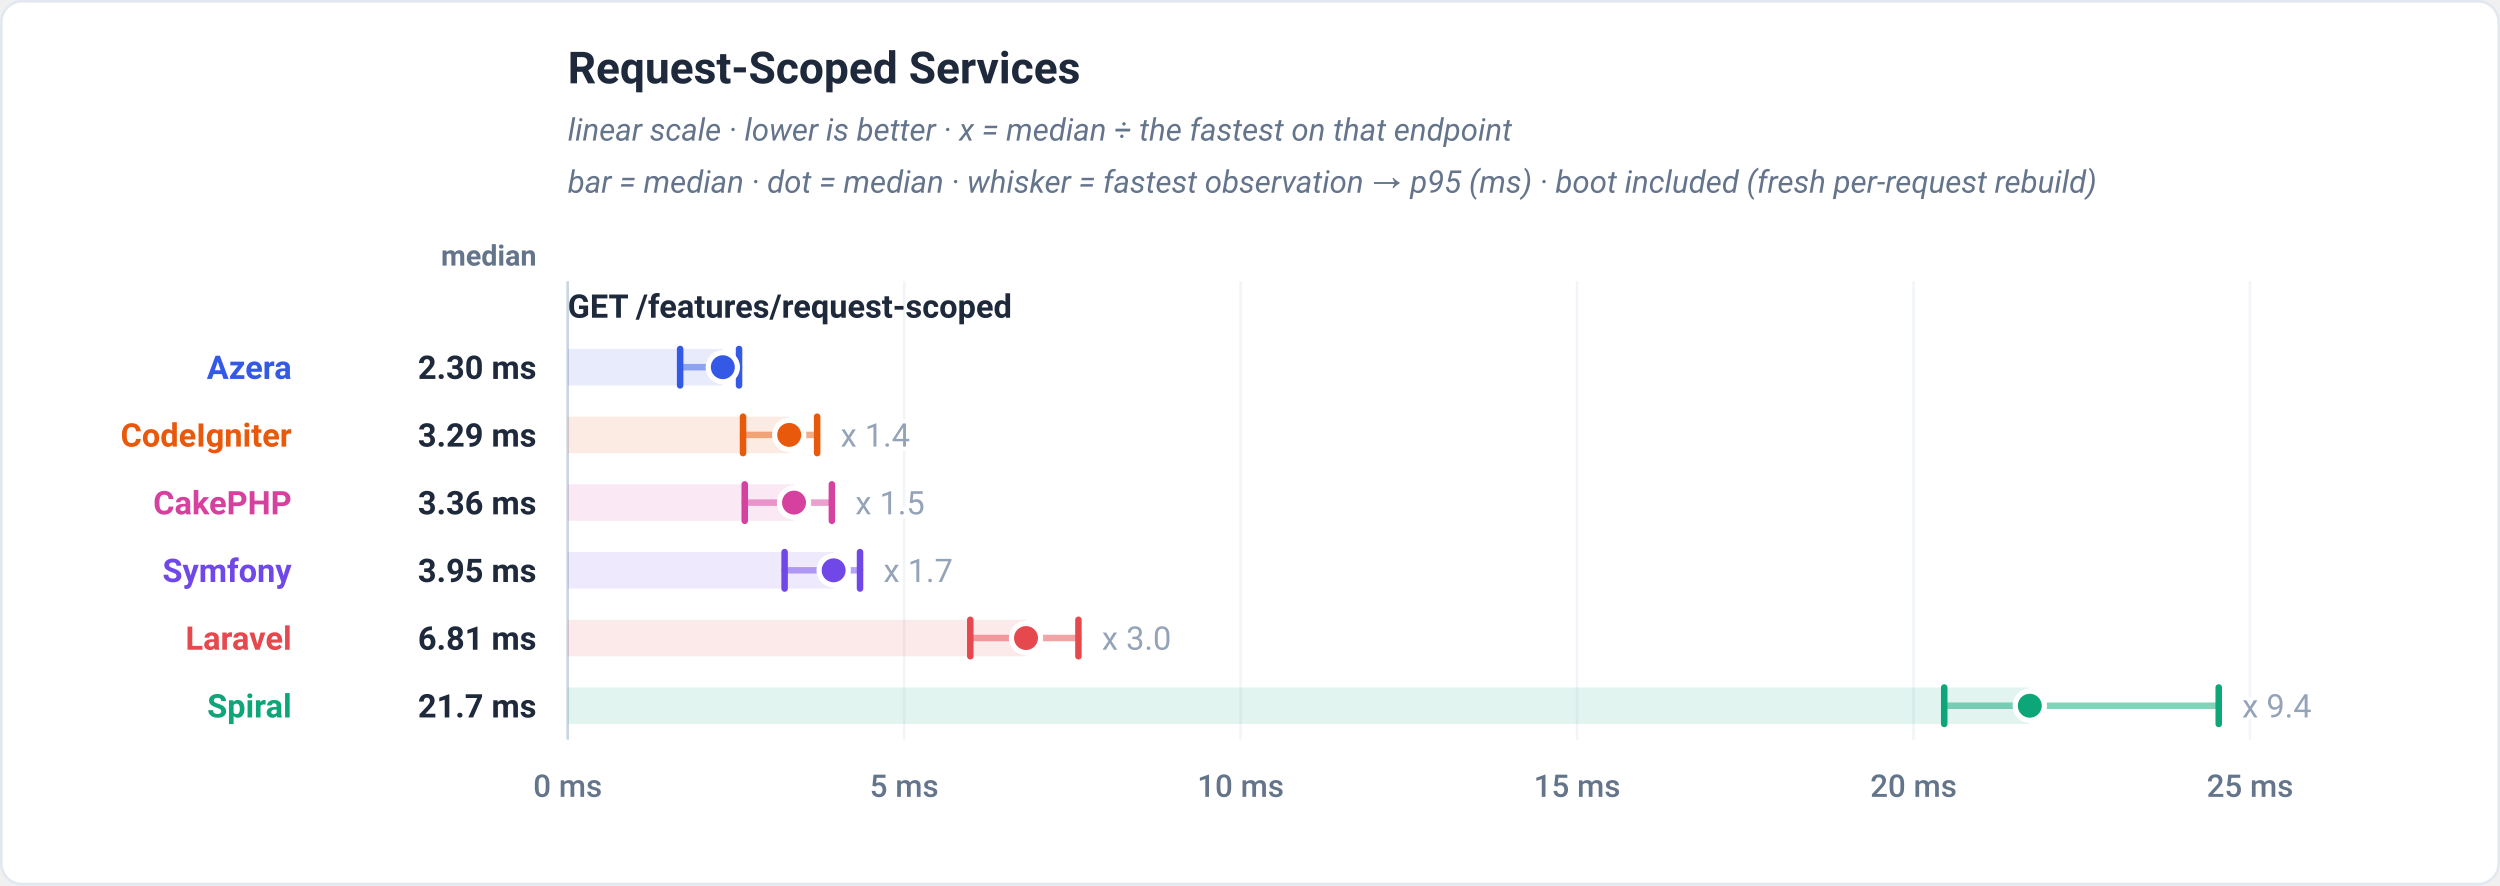
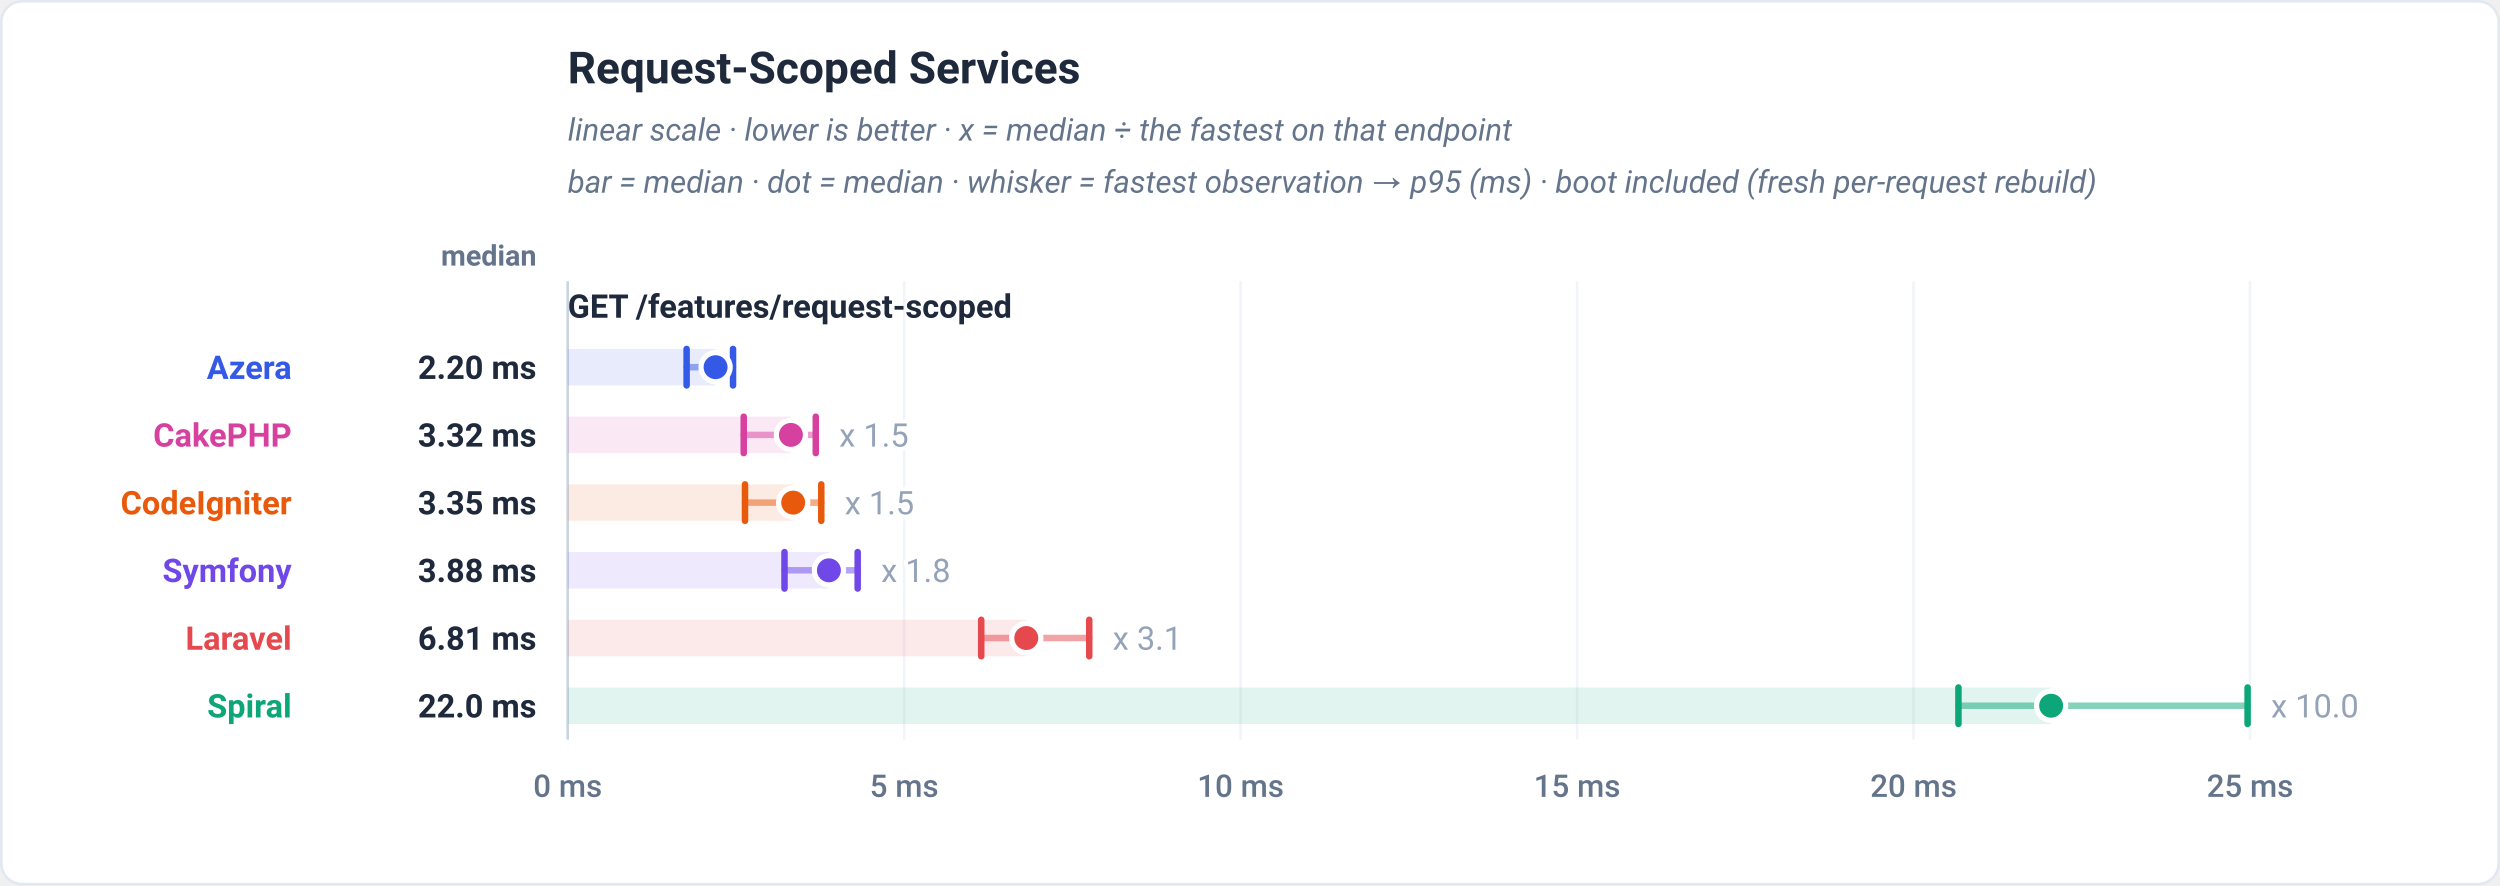
<svg xmlns="http://www.w3.org/2000/svg" viewBox="0 0 960 340" width="960" height="340" role="img" font-family="-apple-system,BlinkMacSystemFont,'Segoe UI',Roboto,Helvetica,Arial,sans-serif">
  <rect x="0.5" y="0.5" width="959" height="339" rx="8" fill="#ffffff" stroke="#e2e8f0" />
  <text x="218" y="32" font-family="-apple-system,BlinkMacSystemFont,'Segoe UI',Roboto,Helvetica,Arial,sans-serif" font-size="17" font-weight="700" fill="#1e293b" text-anchor="start">Request-Scoped Services</text>
  <text x="218" y="54" font-family="-apple-system,BlinkMacSystemFont,'Segoe UI',Roboto,Helvetica,Arial,sans-serif" font-size="12" font-weight="400" fill="#64748b" text-anchor="start" font-style="italic">linear scale · lower is better · x = median ÷ the fastest on that endpoint</text>
  <text x="218" y="74" font-family="-apple-system,BlinkMacSystemFont,'Segoe UI',Roboto,Helvetica,Arial,sans-serif" font-size="12" font-weight="400" fill="#64748b" text-anchor="start" font-style="italic">bar = median · dot = median · whisker = fastest observation → p95 (ms) · boot included (fresh per-request rebuild)</text>
  <text x="206" y="102" font-family="-apple-system,BlinkMacSystemFont,'Segoe UI',Roboto,Helvetica,Arial,sans-serif" font-size="11" font-weight="600" fill="#64748b" text-anchor="end">median</text>
  <line x1="218" y1="108" x2="218" y2="284" stroke="#f1f5f9" stroke-width="1" />
  <text x="218" y="306" font-family="-apple-system,BlinkMacSystemFont,'Segoe UI',Roboto,Helvetica,Arial,sans-serif" font-size="12" font-weight="500" fill="#64748b" text-anchor="middle">0 ms</text>
  <line x1="347.2" y1="108" x2="347.2" y2="284" stroke="#f1f5f9" stroke-width="1" />
  <text x="347.2" y="306" font-family="-apple-system,BlinkMacSystemFont,'Segoe UI',Roboto,Helvetica,Arial,sans-serif" font-size="12" font-weight="500" fill="#64748b" text-anchor="middle">5 ms</text>
  <line x1="476.4" y1="108" x2="476.4" y2="284" stroke="#f1f5f9" stroke-width="1" />
  <text x="476.4" y="306" font-family="-apple-system,BlinkMacSystemFont,'Segoe UI',Roboto,Helvetica,Arial,sans-serif" font-size="12" font-weight="500" fill="#64748b" text-anchor="middle">10 ms</text>
  <line x1="605.6" y1="108" x2="605.6" y2="284" stroke="#f1f5f9" stroke-width="1" />
  <text x="605.6" y="306" font-family="-apple-system,BlinkMacSystemFont,'Segoe UI',Roboto,Helvetica,Arial,sans-serif" font-size="12" font-weight="500" fill="#64748b" text-anchor="middle">15 ms</text>
  <line x1="734.8" y1="108" x2="734.8" y2="284" stroke="#f1f5f9" stroke-width="1" />
  <text x="734.8" y="306" font-family="-apple-system,BlinkMacSystemFont,'Segoe UI',Roboto,Helvetica,Arial,sans-serif" font-size="12" font-weight="500" fill="#64748b" text-anchor="middle">20 ms</text>
  <line x1="864" y1="108" x2="864" y2="284" stroke="#f1f5f9" stroke-width="1" />
  <text x="864" y="306" font-family="-apple-system,BlinkMacSystemFont,'Segoe UI',Roboto,Helvetica,Arial,sans-serif" font-size="12" font-weight="500" fill="#64748b" text-anchor="middle">25 ms</text>
  <line x1="218" y1="108" x2="218" y2="284" stroke="#cbd5e1" stroke-width="1" />
  <text x="218" y="122" font-family="-apple-system,BlinkMacSystemFont,'Segoe UI',Roboto,Helvetica,Arial,sans-serif" font-size="12.5" font-weight="700" fill="#1e293b" text-anchor="start">GET /features/request-scoped</text>
-   <rect x="218" y="134" width="59.56" height="14" fill="#3459e6" fill-opacity="0.12" />
-   <line x1="261.17" y1="141" x2="283.79" y2="141" stroke="#3459e6" stroke-width="2.5" stroke-linecap="round" opacity="0.5" />
-   <line x1="261.17" y1="134" x2="261.17" y2="148" stroke="#3459e6" stroke-width="2.5" stroke-linecap="round" />
-   <line x1="283.79" y1="134" x2="283.79" y2="148" stroke="#3459e6" stroke-width="2.5" stroke-linecap="round" />
-   <circle cx="277.56" cy="141" r="5.6" fill="#3459e6" stroke="#ffffff" stroke-width="2" />
+   <rect x="218" y="134" width="56.78" height="14" fill="#3459e6" fill-opacity="0.12" />
+   <line x1="263.66" y1="141" x2="281.48" y2="141" stroke="#3459e6" stroke-width="2.5" stroke-linecap="round" opacity="0.5" />
+   <line x1="263.66" y1="134" x2="263.66" y2="148" stroke="#3459e6" stroke-width="2.5" stroke-linecap="round" />
+   <line x1="281.48" y1="134" x2="281.48" y2="148" stroke="#3459e6" stroke-width="2.5" stroke-linecap="round" />
+   <circle cx="274.78" cy="141" r="5.6" fill="#3459e6" stroke="#ffffff" stroke-width="2" />
  <text x="112" y="145.5" font-family="-apple-system,BlinkMacSystemFont,'Segoe UI',Roboto,Helvetica,Arial,sans-serif" font-size="12.5" font-weight="700" fill="#3459e6" text-anchor="end">Azera</text>
-   <text x="206" y="145.5" font-family="-apple-system,BlinkMacSystemFont,'Segoe UI',Roboto,Helvetica,Arial,sans-serif" font-size="12.5" font-weight="700" fill="#1e293b" text-anchor="end">2.30 ms</text>
-   <rect x="218" y="160" width="85.05" height="14" fill="#e8590c" fill-opacity="0.12" />
-   <line x1="285.32" y1="167" x2="313.78" y2="167" stroke="#e8590c" stroke-width="2.5" stroke-linecap="round" opacity="0.5" />
-   <line x1="285.32" y1="160" x2="285.32" y2="174" stroke="#e8590c" stroke-width="2.5" stroke-linecap="round" />
-   <line x1="313.78" y1="160" x2="313.78" y2="174" stroke="#e8590c" stroke-width="2.5" stroke-linecap="round" />
-   <circle cx="303.05" cy="167" r="5.6" fill="#e8590c" stroke="#ffffff" stroke-width="2" />
-   <text x="322.78" y="171.5" font-family="-apple-system,BlinkMacSystemFont,'Segoe UI',Roboto,Helvetica,Arial,sans-serif" font-size="12.5" font-weight="400" fill="#94a3b8" text-anchor="start" stroke="#ffffff" stroke-width="3" paint-order="stroke" stroke-linejoin="round">x 1.4</text>
-   <text x="112" y="171.5" font-family="-apple-system,BlinkMacSystemFont,'Segoe UI',Roboto,Helvetica,Arial,sans-serif" font-size="12.5" font-weight="700" fill="#e8590c" text-anchor="end">CodeIgniter</text>
-   <text x="206" y="171.5" font-family="-apple-system,BlinkMacSystemFont,'Segoe UI',Roboto,Helvetica,Arial,sans-serif" font-size="12.5" font-weight="700" fill="#1e293b" text-anchor="end">3.29 ms</text>
-   <rect x="218" y="186" width="86.9" height="14" fill="#d6409f" fill-opacity="0.12" />
-   <line x1="285.98" y1="193" x2="319.44" y2="193" stroke="#d6409f" stroke-width="2.5" stroke-linecap="round" opacity="0.5" />
-   <line x1="285.98" y1="186" x2="285.98" y2="200" stroke="#d6409f" stroke-width="2.5" stroke-linecap="round" />
-   <line x1="319.44" y1="186" x2="319.44" y2="200" stroke="#d6409f" stroke-width="2.5" stroke-linecap="round" />
-   <circle cx="304.9" cy="193" r="5.6" fill="#d6409f" stroke="#ffffff" stroke-width="2" />
-   <text x="328.44" y="197.5" font-family="-apple-system,BlinkMacSystemFont,'Segoe UI',Roboto,Helvetica,Arial,sans-serif" font-size="12.5" font-weight="400" fill="#94a3b8" text-anchor="start" stroke="#ffffff" stroke-width="3" paint-order="stroke" stroke-linejoin="round">x 1.5</text>
-   <text x="112" y="197.5" font-family="-apple-system,BlinkMacSystemFont,'Segoe UI',Roboto,Helvetica,Arial,sans-serif" font-size="12.5" font-weight="700" fill="#d6409f" text-anchor="end">CakePHP</text>
-   <text x="206" y="197.5" font-family="-apple-system,BlinkMacSystemFont,'Segoe UI',Roboto,Helvetica,Arial,sans-serif" font-size="12.5" font-weight="700" fill="#1e293b" text-anchor="end">3.36 ms</text>
-   <rect x="218" y="212" width="102.12" height="14" fill="#7048e8" fill-opacity="0.12" />
-   <line x1="301.29" y1="219" x2="330.25" y2="219" stroke="#7048e8" stroke-width="2.5" stroke-linecap="round" opacity="0.5" />
-   <line x1="301.29" y1="212" x2="301.29" y2="226" stroke="#7048e8" stroke-width="2.5" stroke-linecap="round" />
-   <line x1="330.25" y1="212" x2="330.25" y2="226" stroke="#7048e8" stroke-width="2.5" stroke-linecap="round" />
-   <circle cx="320.12" cy="219" r="5.6" fill="#7048e8" stroke="#ffffff" stroke-width="2" />
-   <text x="339.25" y="223.5" font-family="-apple-system,BlinkMacSystemFont,'Segoe UI',Roboto,Helvetica,Arial,sans-serif" font-size="12.5" font-weight="400" fill="#94a3b8" text-anchor="start" stroke="#ffffff" stroke-width="3" paint-order="stroke" stroke-linejoin="round">x 1.7</text>
+   <text x="206" y="145.5" font-family="-apple-system,BlinkMacSystemFont,'Segoe UI',Roboto,Helvetica,Arial,sans-serif" font-size="12.5" font-weight="700" fill="#1e293b" text-anchor="end">2.20 ms</text>
+   <rect x="218" y="160" width="85.7" height="14" fill="#d6409f" fill-opacity="0.12" />
+   <line x1="285.59" y1="167" x2="313.26" y2="167" stroke="#d6409f" stroke-width="2.5" stroke-linecap="round" opacity="0.5" />
+   <line x1="285.59" y1="160" x2="285.59" y2="174" stroke="#d6409f" stroke-width="2.5" stroke-linecap="round" />
+   <line x1="313.26" y1="160" x2="313.26" y2="174" stroke="#d6409f" stroke-width="2.5" stroke-linecap="round" />
+   <circle cx="303.7" cy="167" r="5.6" fill="#d6409f" stroke="#ffffff" stroke-width="2" />
+   <text x="322.26" y="171.5" font-family="-apple-system,BlinkMacSystemFont,'Segoe UI',Roboto,Helvetica,Arial,sans-serif" font-size="12.5" font-weight="400" fill="#94a3b8" text-anchor="start" stroke="#ffffff" stroke-width="3" paint-order="stroke" stroke-linejoin="round">x 1.5</text>
+   <text x="112" y="171.5" font-family="-apple-system,BlinkMacSystemFont,'Segoe UI',Roboto,Helvetica,Arial,sans-serif" font-size="12.5" font-weight="700" fill="#d6409f" text-anchor="end">CakePHP</text>
+   <text x="206" y="171.5" font-family="-apple-system,BlinkMacSystemFont,'Segoe UI',Roboto,Helvetica,Arial,sans-serif" font-size="12.5" font-weight="700" fill="#1e293b" text-anchor="end">3.32 ms</text>
+   <rect x="218" y="186" width="86.58" height="14" fill="#e8590c" fill-opacity="0.12" />
+   <line x1="286.08" y1="193" x2="315.37" y2="193" stroke="#e8590c" stroke-width="2.5" stroke-linecap="round" opacity="0.5" />
+   <line x1="286.08" y1="186" x2="286.08" y2="200" stroke="#e8590c" stroke-width="2.5" stroke-linecap="round" />
+   <line x1="315.37" y1="186" x2="315.37" y2="200" stroke="#e8590c" stroke-width="2.5" stroke-linecap="round" />
+   <circle cx="304.58" cy="193" r="5.6" fill="#e8590c" stroke="#ffffff" stroke-width="2" />
+   <text x="324.37" y="197.5" font-family="-apple-system,BlinkMacSystemFont,'Segoe UI',Roboto,Helvetica,Arial,sans-serif" font-size="12.5" font-weight="400" fill="#94a3b8" text-anchor="start" stroke="#ffffff" stroke-width="3" paint-order="stroke" stroke-linejoin="round">x 1.5</text>
+   <text x="112" y="197.5" font-family="-apple-system,BlinkMacSystemFont,'Segoe UI',Roboto,Helvetica,Arial,sans-serif" font-size="12.5" font-weight="700" fill="#e8590c" text-anchor="end">CodeIgniter</text>
+   <text x="206" y="197.5" font-family="-apple-system,BlinkMacSystemFont,'Segoe UI',Roboto,Helvetica,Arial,sans-serif" font-size="12.5" font-weight="700" fill="#1e293b" text-anchor="end">3.35 ms</text>
+   <rect x="218" y="212" width="100.3" height="14" fill="#7048e8" fill-opacity="0.12" />
+   <line x1="301.25" y1="219" x2="329.35" y2="219" stroke="#7048e8" stroke-width="2.5" stroke-linecap="round" opacity="0.5" />
+   <line x1="301.25" y1="212" x2="301.25" y2="226" stroke="#7048e8" stroke-width="2.5" stroke-linecap="round" />
+   <line x1="329.35" y1="212" x2="329.35" y2="226" stroke="#7048e8" stroke-width="2.5" stroke-linecap="round" />
+   <circle cx="318.3" cy="219" r="5.6" fill="#7048e8" stroke="#ffffff" stroke-width="2" />
+   <text x="338.35" y="223.5" font-family="-apple-system,BlinkMacSystemFont,'Segoe UI',Roboto,Helvetica,Arial,sans-serif" font-size="12.5" font-weight="400" fill="#94a3b8" text-anchor="start" stroke="#ffffff" stroke-width="3" paint-order="stroke" stroke-linejoin="round">x 1.8</text>
  <text x="112" y="223.5" font-family="-apple-system,BlinkMacSystemFont,'Segoe UI',Roboto,Helvetica,Arial,sans-serif" font-size="12.5" font-weight="700" fill="#7048e8" text-anchor="end">Symfony</text>
-   <text x="206" y="223.5" font-family="-apple-system,BlinkMacSystemFont,'Segoe UI',Roboto,Helvetica,Arial,sans-serif" font-size="12.5" font-weight="700" fill="#1e293b" text-anchor="end">3.95 ms</text>
-   <rect x="218" y="238" width="175.98" height="14" fill="#e5484d" fill-opacity="0.12" />
-   <line x1="372.59" y1="245" x2="414.12" y2="245" stroke="#e5484d" stroke-width="2.5" stroke-linecap="round" opacity="0.5" />
-   <line x1="372.59" y1="238" x2="372.59" y2="252" stroke="#e5484d" stroke-width="2.5" stroke-linecap="round" />
-   <line x1="414.12" y1="238" x2="414.12" y2="252" stroke="#e5484d" stroke-width="2.5" stroke-linecap="round" />
-   <circle cx="393.98" cy="245" r="5.6" fill="#e5484d" stroke="#ffffff" stroke-width="2" />
-   <text x="423.12" y="249.5" font-family="-apple-system,BlinkMacSystemFont,'Segoe UI',Roboto,Helvetica,Arial,sans-serif" font-size="12.5" font-weight="400" fill="#94a3b8" text-anchor="start" stroke="#ffffff" stroke-width="3" paint-order="stroke" stroke-linejoin="round">x 3.0</text>
+   <text x="206" y="223.5" font-family="-apple-system,BlinkMacSystemFont,'Segoe UI',Roboto,Helvetica,Arial,sans-serif" font-size="12.5" font-weight="700" fill="#1e293b" text-anchor="end">3.88 ms</text>
+   <rect x="218" y="238" width="176.08" height="14" fill="#e5484d" fill-opacity="0.12" />
+   <line x1="376.79" y1="245" x2="418.27" y2="245" stroke="#e5484d" stroke-width="2.5" stroke-linecap="round" opacity="0.5" />
+   <line x1="376.79" y1="238" x2="376.79" y2="252" stroke="#e5484d" stroke-width="2.5" stroke-linecap="round" />
+   <line x1="418.27" y1="238" x2="418.27" y2="252" stroke="#e5484d" stroke-width="2.5" stroke-linecap="round" />
+   <circle cx="394.08" cy="245" r="5.6" fill="#e5484d" stroke="#ffffff" stroke-width="2" />
+   <text x="427.27" y="249.5" font-family="-apple-system,BlinkMacSystemFont,'Segoe UI',Roboto,Helvetica,Arial,sans-serif" font-size="12.5" font-weight="400" fill="#94a3b8" text-anchor="start" stroke="#ffffff" stroke-width="3" paint-order="stroke" stroke-linejoin="round">x 3.1</text>
  <text x="112" y="249.5" font-family="-apple-system,BlinkMacSystemFont,'Segoe UI',Roboto,Helvetica,Arial,sans-serif" font-size="12.5" font-weight="700" fill="#e5484d" text-anchor="end">Laravel</text>
  <text x="206" y="249.5" font-family="-apple-system,BlinkMacSystemFont,'Segoe UI',Roboto,Helvetica,Arial,sans-serif" font-size="12.5" font-weight="700" fill="#1e293b" text-anchor="end">6.81 ms</text>
-   <rect x="218" y="264" width="561.44" height="14" fill="#0ca678" fill-opacity="0.12" />
-   <line x1="746.58" y1="271" x2="851.99" y2="271" stroke="#0ca678" stroke-width="2.5" stroke-linecap="round" opacity="0.5" />
-   <line x1="746.58" y1="264" x2="746.58" y2="278" stroke="#0ca678" stroke-width="2.5" stroke-linecap="round" />
-   <line x1="851.99" y1="264" x2="851.99" y2="278" stroke="#0ca678" stroke-width="2.5" stroke-linecap="round" />
-   <circle cx="779.44" cy="271" r="5.6" fill="#0ca678" stroke="#ffffff" stroke-width="2" />
-   <text x="860.99" y="275.5" font-family="-apple-system,BlinkMacSystemFont,'Segoe UI',Roboto,Helvetica,Arial,sans-serif" font-size="12.5" font-weight="400" fill="#94a3b8" text-anchor="start" stroke="#ffffff" stroke-width="3" paint-order="stroke" stroke-linejoin="round">x 9.4</text>
+   <rect x="218" y="264" width="569.63" height="14" fill="#0ca678" fill-opacity="0.12" />
+   <line x1="752.04" y1="271" x2="863.08" y2="271" stroke="#0ca678" stroke-width="2.5" stroke-linecap="round" opacity="0.5" />
+   <line x1="752.04" y1="264" x2="752.04" y2="278" stroke="#0ca678" stroke-width="2.5" stroke-linecap="round" />
+   <line x1="863.08" y1="264" x2="863.08" y2="278" stroke="#0ca678" stroke-width="2.5" stroke-linecap="round" />
+   <circle cx="787.63" cy="271" r="5.6" fill="#0ca678" stroke="#ffffff" stroke-width="2" />
+   <text x="872.08" y="275.5" font-family="-apple-system,BlinkMacSystemFont,'Segoe UI',Roboto,Helvetica,Arial,sans-serif" font-size="12.5" font-weight="400" fill="#94a3b8" text-anchor="start" stroke="#ffffff" stroke-width="3" paint-order="stroke" stroke-linejoin="round">x 10.0</text>
  <text x="112" y="275.5" font-family="-apple-system,BlinkMacSystemFont,'Segoe UI',Roboto,Helvetica,Arial,sans-serif" font-size="12.5" font-weight="700" fill="#0ca678" text-anchor="end">Spiral</text>
-   <text x="206" y="275.5" font-family="-apple-system,BlinkMacSystemFont,'Segoe UI',Roboto,Helvetica,Arial,sans-serif" font-size="12.5" font-weight="700" fill="#1e293b" text-anchor="end">21.7 ms</text>
+   <text x="206" y="275.5" font-family="-apple-system,BlinkMacSystemFont,'Segoe UI',Roboto,Helvetica,Arial,sans-serif" font-size="12.5" font-weight="700" fill="#1e293b" text-anchor="end">22.0 ms</text>
</svg>
